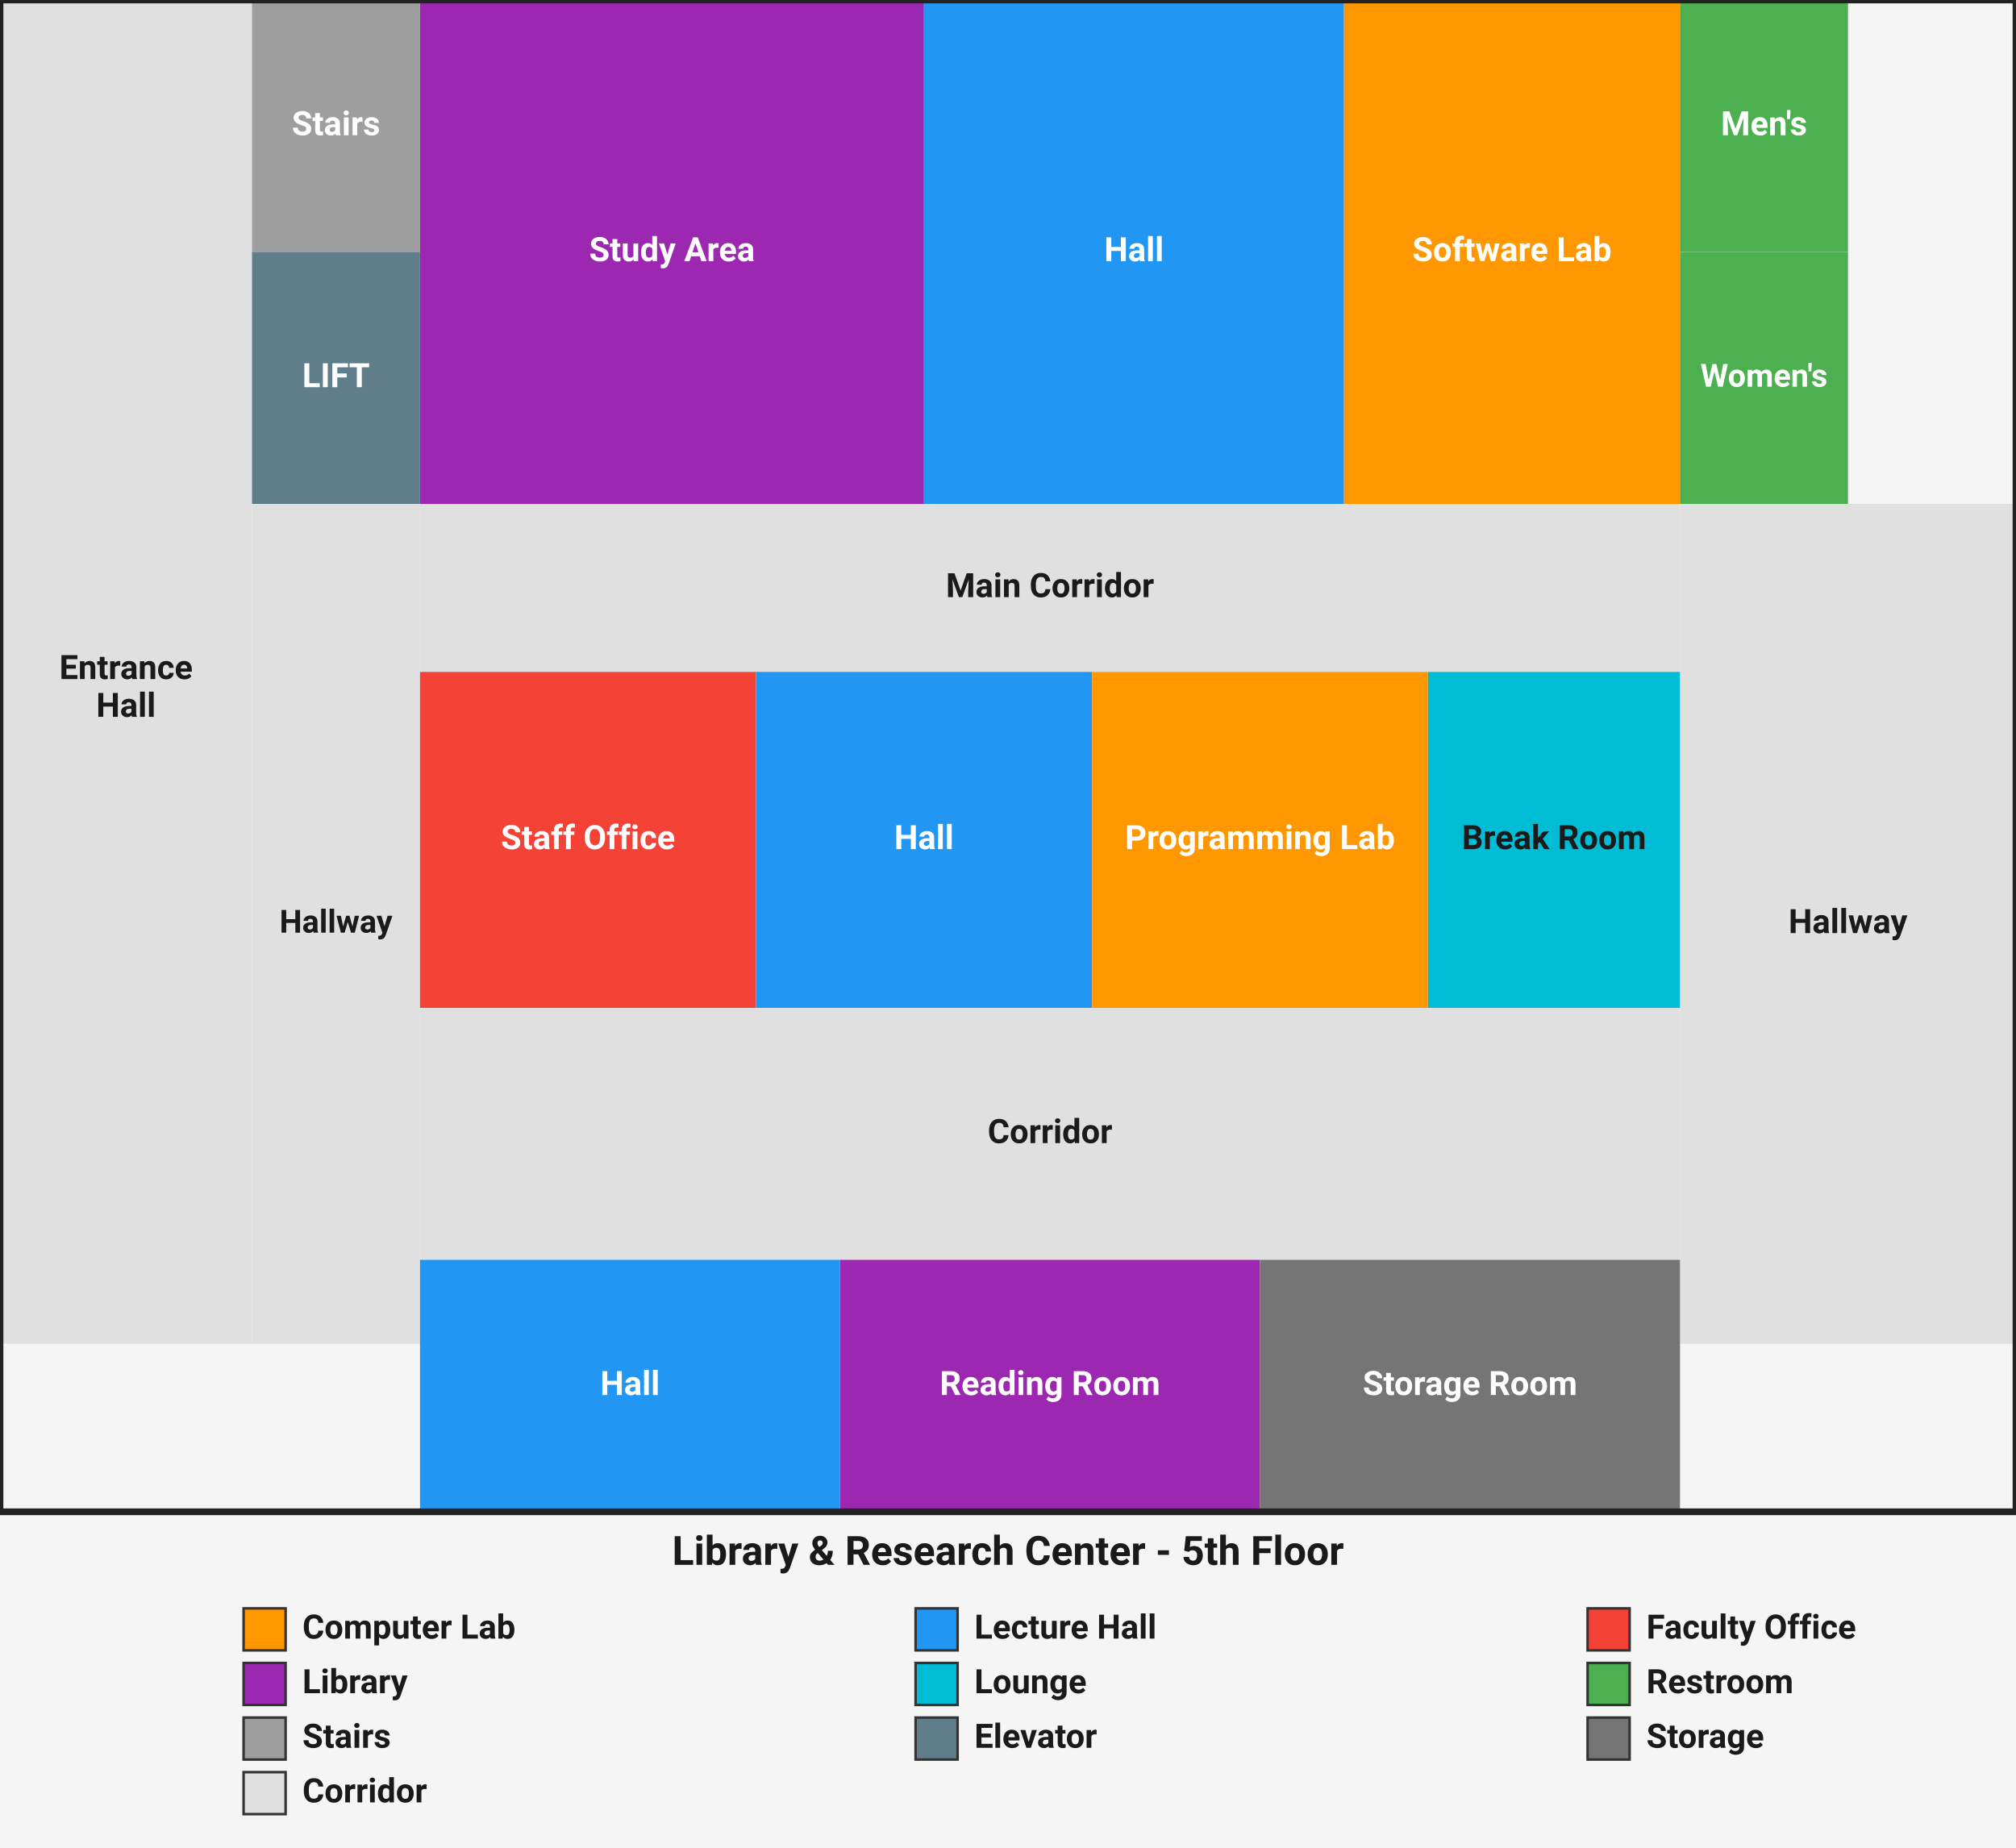
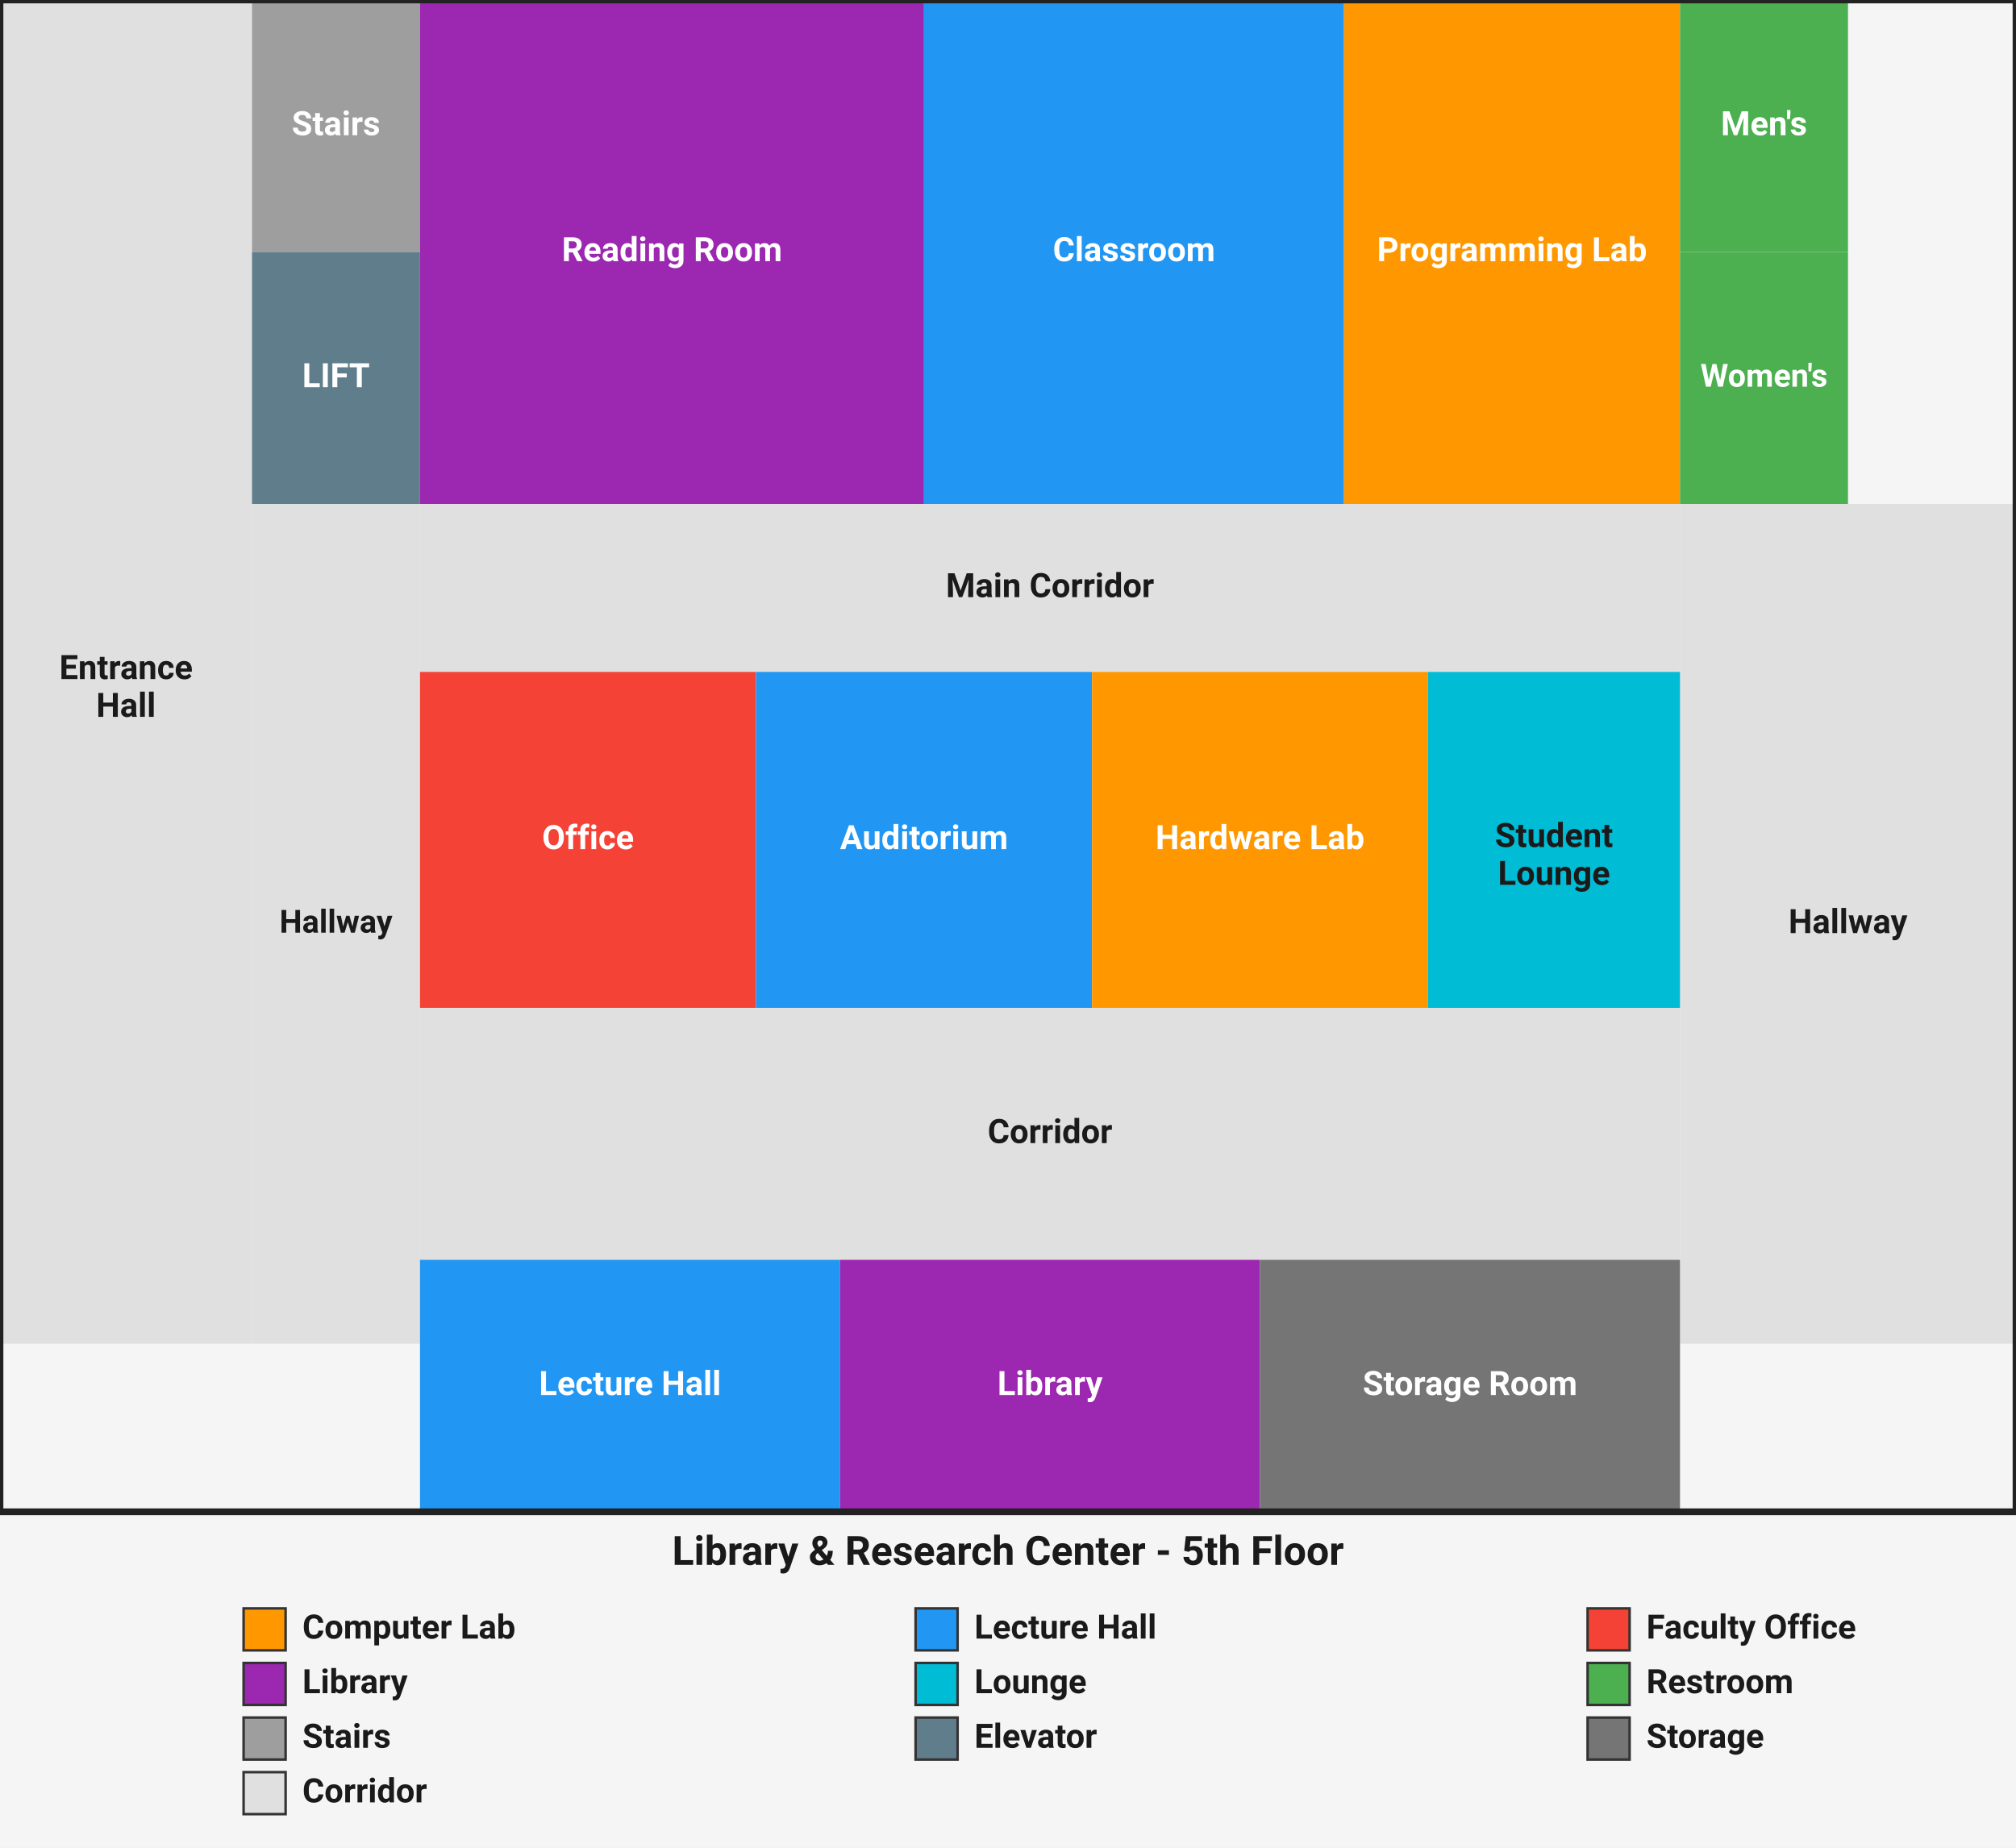
<svg xmlns="http://www.w3.org/2000/svg" viewBox="0 0 2400 2200" width="2400" height="2200" style="display:block; max-width:100%; height:auto;">
  <defs>
    <style>
      text { 
        -webkit-font-smoothing: antialiased;
        -moz-osx-font-smoothing: grayscale;
      }
    </style>
  </defs>
  <rect x="0" y="0" width="2400" height="2200" fill="#f5f5f5" />
  <rect x="0" y="0" width="300" height="1600" fill="#E0E0E0" stroke="none" />
  <g>
    <text x="150.0" y="797.5" font-family="Roboto,Segoe UI,Arial,sans-serif" font-size="40" font-weight="600" fill="#1a1a1a" text-anchor="middle" dominant-baseline="middle">
                  Entrance
                </text>
    <text x="150.0" y="842.5" font-family="Roboto,Segoe UI,Arial,sans-serif" font-size="40" font-weight="600" fill="#1a1a1a" text-anchor="middle" dominant-baseline="middle">
                  Hall
                </text>
  </g>
  <rect x="300" y="0" width="200" height="300" fill="#9E9E9E" stroke="none" />
  <text x="400.0" y="150.0" font-family="Roboto,Segoe UI,Arial,sans-serif" font-size="40" font-weight="600" fill="white" text-anchor="middle" dominant-baseline="middle">
              Stairs
            </text>
  <rect x="300" y="300" width="200" height="300" fill="#607D8B" stroke="none" />
  <text x="400.0" y="450.0" font-family="Roboto,Segoe UI,Arial,sans-serif" font-size="40" font-weight="600" fill="white" text-anchor="middle" dominant-baseline="middle">
              LIFT
            </text>
  <rect x="300" y="600" width="200" height="1000" fill="#E0E0E0" stroke="none" />
  <text x="400.0" y="1100.0" font-family="Roboto,Segoe UI,Arial,sans-serif" font-size="38" font-weight="600" fill="#1a1a1a" text-anchor="middle" dominant-baseline="middle">
              Hallway
            </text>
  <rect x="500" y="0" width="600" height="600" fill="#9C27B0" stroke="none" />
  <text x="800.0" y="300.0" font-family="Roboto,Segoe UI,Arial,sans-serif" font-size="40" font-weight="600" fill="white" text-anchor="middle" dominant-baseline="middle">
-               Study Area
+               Reading Room
            </text>
  <rect x="1100" y="0" width="500" height="600" fill="#2196F3" stroke="none" />
  <text x="1350.0" y="300.0" font-family="Roboto,Segoe UI,Arial,sans-serif" font-size="40" font-weight="600" fill="white" text-anchor="middle" dominant-baseline="middle">
-               Hall
+               Classroom
            </text>
  <rect x="1600" y="0" width="400" height="600" fill="#FF9800" stroke="none" />
  <text x="1800.0" y="300.0" font-family="Roboto,Segoe UI,Arial,sans-serif" font-size="40" font-weight="600" fill="white" text-anchor="middle" dominant-baseline="middle">
-               Software Lab
+               Programming Lab
            </text>
  <rect x="500" y="600" width="1500" height="200" fill="#E0E0E0" stroke="none" />
  <text x="1250.0" y="700.0" font-family="Roboto,Segoe UI,Arial,sans-serif" font-size="40" font-weight="600" fill="#1a1a1a" text-anchor="middle" dominant-baseline="middle">
              Main Corridor
            </text>
  <rect x="2000" y="0" width="200" height="300" fill="#4CAF50" stroke="none" />
  <text x="2100.0" y="150.0" font-family="Roboto,Segoe UI,Arial,sans-serif" font-size="40" font-weight="600" fill="white" text-anchor="middle" dominant-baseline="middle">
              Men's
            </text>
  <rect x="2000" y="300" width="200" height="300" fill="#4CAF50" stroke="none" />
  <text x="2100.0" y="450.0" font-family="Roboto,Segoe UI,Arial,sans-serif" font-size="38" font-weight="600" fill="white" text-anchor="middle" dominant-baseline="middle">
              Women's
            </text>
  <rect x="2000" y="600" width="400" height="1000" fill="#E0E0E0" stroke="none" />
  <text x="2200.0" y="1100.0" font-family="Roboto,Segoe UI,Arial,sans-serif" font-size="40" font-weight="600" fill="#1a1a1a" text-anchor="middle" dominant-baseline="middle">
              Hallway
            </text>
  <rect x="500" y="800" width="400" height="400" fill="#F44336" stroke="none" />
  <text x="700.0" y="1000.0" font-family="Roboto,Segoe UI,Arial,sans-serif" font-size="40" font-weight="600" fill="white" text-anchor="middle" dominant-baseline="middle">
-               Staff Office
+               Office
            </text>
  <rect x="900" y="800" width="400" height="400" fill="#2196F3" stroke="none" />
  <text x="1100.0" y="1000.0" font-family="Roboto,Segoe UI,Arial,sans-serif" font-size="40" font-weight="600" fill="white" text-anchor="middle" dominant-baseline="middle">
-               Hall
+               Auditorium
            </text>
  <rect x="1300" y="800" width="400" height="400" fill="#FF9800" stroke="none" />
  <text x="1500.0" y="1000.0" font-family="Roboto,Segoe UI,Arial,sans-serif" font-size="40" font-weight="600" fill="white" text-anchor="middle" dominant-baseline="middle">
-               Programming Lab
+               Hardware Lab
            </text>
  <rect x="1700" y="800" width="300" height="400" fill="#00BCD4" stroke="none" />
-   <text x="1850.0" y="1000.0" font-family="Roboto,Segoe UI,Arial,sans-serif" font-size="40" font-weight="600" fill="#1a1a1a" text-anchor="middle" dominant-baseline="middle">
-               Break Room
-             </text>
+   <g>
+     <text x="1850.0" y="997.5" font-family="Roboto,Segoe UI,Arial,sans-serif" font-size="40" font-weight="600" fill="#1a1a1a" text-anchor="middle" dominant-baseline="middle">
+                   Student
+                 </text>
+     <text x="1850.0" y="1042.5" font-family="Roboto,Segoe UI,Arial,sans-serif" font-size="40" font-weight="600" fill="#1a1a1a" text-anchor="middle" dominant-baseline="middle">
+                   Lounge
+                 </text>
+   </g>
  <rect x="500" y="1200" width="1500" height="300" fill="#E0E0E0" stroke="none" />
  <text x="1250.0" y="1350.0" font-family="Roboto,Segoe UI,Arial,sans-serif" font-size="40" font-weight="600" fill="#1a1a1a" text-anchor="middle" dominant-baseline="middle">
              Corridor
            </text>
  <rect x="500" y="1500" width="500" height="300" fill="#2196F3" stroke="none" />
  <text x="750.0" y="1650.0" font-family="Roboto,Segoe UI,Arial,sans-serif" font-size="40" font-weight="600" fill="white" text-anchor="middle" dominant-baseline="middle">
-               Hall
+               Lecture Hall
            </text>
  <rect x="1000" y="1500" width="500" height="300" fill="#9C27B0" stroke="none" />
  <text x="1250.0" y="1650.0" font-family="Roboto,Segoe UI,Arial,sans-serif" font-size="40" font-weight="600" fill="white" text-anchor="middle" dominant-baseline="middle">
-               Reading Room
+               Library
            </text>
  <rect x="1500" y="1500" width="500" height="300" fill="#757575" stroke="none" />
  <text x="1750.0" y="1650.0" font-family="Roboto,Segoe UI,Arial,sans-serif" font-size="40" font-weight="600" fill="white" text-anchor="middle" dominant-baseline="middle">
              Storage Room
            </text>
  <rect x="0" y="0" width="2400" height="1800" fill="none" stroke="#222" stroke-width="8" />
  <text x="1200.0" y="1850" font-family="Roboto,Segoe UI,Arial,sans-serif" font-size="48" font-weight="700" fill="#1a1a1a" text-anchor="middle" dominant-baseline="middle">
          Library &amp; Research Center - 5th Floor
        </text>
  <rect x="290.0" y="1915.0" width="50" height="50" fill="#FF9800" stroke="#333" stroke-width="3" />
  <text x="360.0" y="1940" font-family="Roboto,Segoe UI,Arial,sans-serif" font-size="40" font-weight="700" fill="#1a1a1a" text-anchor="start" dominant-baseline="middle">
          Computer Lab
        </text>
  <rect x="1090.0" y="1915.0" width="50" height="50" fill="#2196F3" stroke="#333" stroke-width="3" />
  <text x="1160.0" y="1940" font-family="Roboto,Segoe UI,Arial,sans-serif" font-size="40" font-weight="700" fill="#1a1a1a" text-anchor="start" dominant-baseline="middle">
          Lecture Hall
        </text>
  <rect x="1890.0" y="1915.0" width="50" height="50" fill="#F44336" stroke="#333" stroke-width="3" />
  <text x="1960.0" y="1940" font-family="Roboto,Segoe UI,Arial,sans-serif" font-size="40" font-weight="700" fill="#1a1a1a" text-anchor="start" dominant-baseline="middle">
          Faculty Office
        </text>
  <rect x="290.0" y="1980.0" width="50" height="50" fill="#9C27B0" stroke="#333" stroke-width="3" />
  <text x="360.0" y="2005" font-family="Roboto,Segoe UI,Arial,sans-serif" font-size="40" font-weight="700" fill="#1a1a1a" text-anchor="start" dominant-baseline="middle">
          Library
        </text>
  <rect x="1090.0" y="1980.0" width="50" height="50" fill="#00BCD4" stroke="#333" stroke-width="3" />
  <text x="1160.0" y="2005" font-family="Roboto,Segoe UI,Arial,sans-serif" font-size="40" font-weight="700" fill="#1a1a1a" text-anchor="start" dominant-baseline="middle">
          Lounge
        </text>
  <rect x="1890.0" y="1980.0" width="50" height="50" fill="#4CAF50" stroke="#333" stroke-width="3" />
  <text x="1960.0" y="2005" font-family="Roboto,Segoe UI,Arial,sans-serif" font-size="40" font-weight="700" fill="#1a1a1a" text-anchor="start" dominant-baseline="middle">
          Restroom
        </text>
  <rect x="290.0" y="2045.0" width="50" height="50" fill="#9E9E9E" stroke="#333" stroke-width="3" />
  <text x="360.0" y="2070" font-family="Roboto,Segoe UI,Arial,sans-serif" font-size="40" font-weight="700" fill="#1a1a1a" text-anchor="start" dominant-baseline="middle">
          Stairs
        </text>
  <rect x="1090.0" y="2045.0" width="50" height="50" fill="#607D8B" stroke="#333" stroke-width="3" />
  <text x="1160.0" y="2070" font-family="Roboto,Segoe UI,Arial,sans-serif" font-size="40" font-weight="700" fill="#1a1a1a" text-anchor="start" dominant-baseline="middle">
          Elevator
        </text>
  <rect x="1890.0" y="2045.0" width="50" height="50" fill="#757575" stroke="#333" stroke-width="3" />
  <text x="1960.0" y="2070" font-family="Roboto,Segoe UI,Arial,sans-serif" font-size="40" font-weight="700" fill="#1a1a1a" text-anchor="start" dominant-baseline="middle">
          Storage
        </text>
  <rect x="290.0" y="2110.0" width="50" height="50" fill="#E0E0E0" stroke="#333" stroke-width="3" />
  <text x="360.0" y="2135" font-family="Roboto,Segoe UI,Arial,sans-serif" font-size="40" font-weight="700" fill="#1a1a1a" text-anchor="start" dominant-baseline="middle">
          Corridor
        </text>
</svg>
